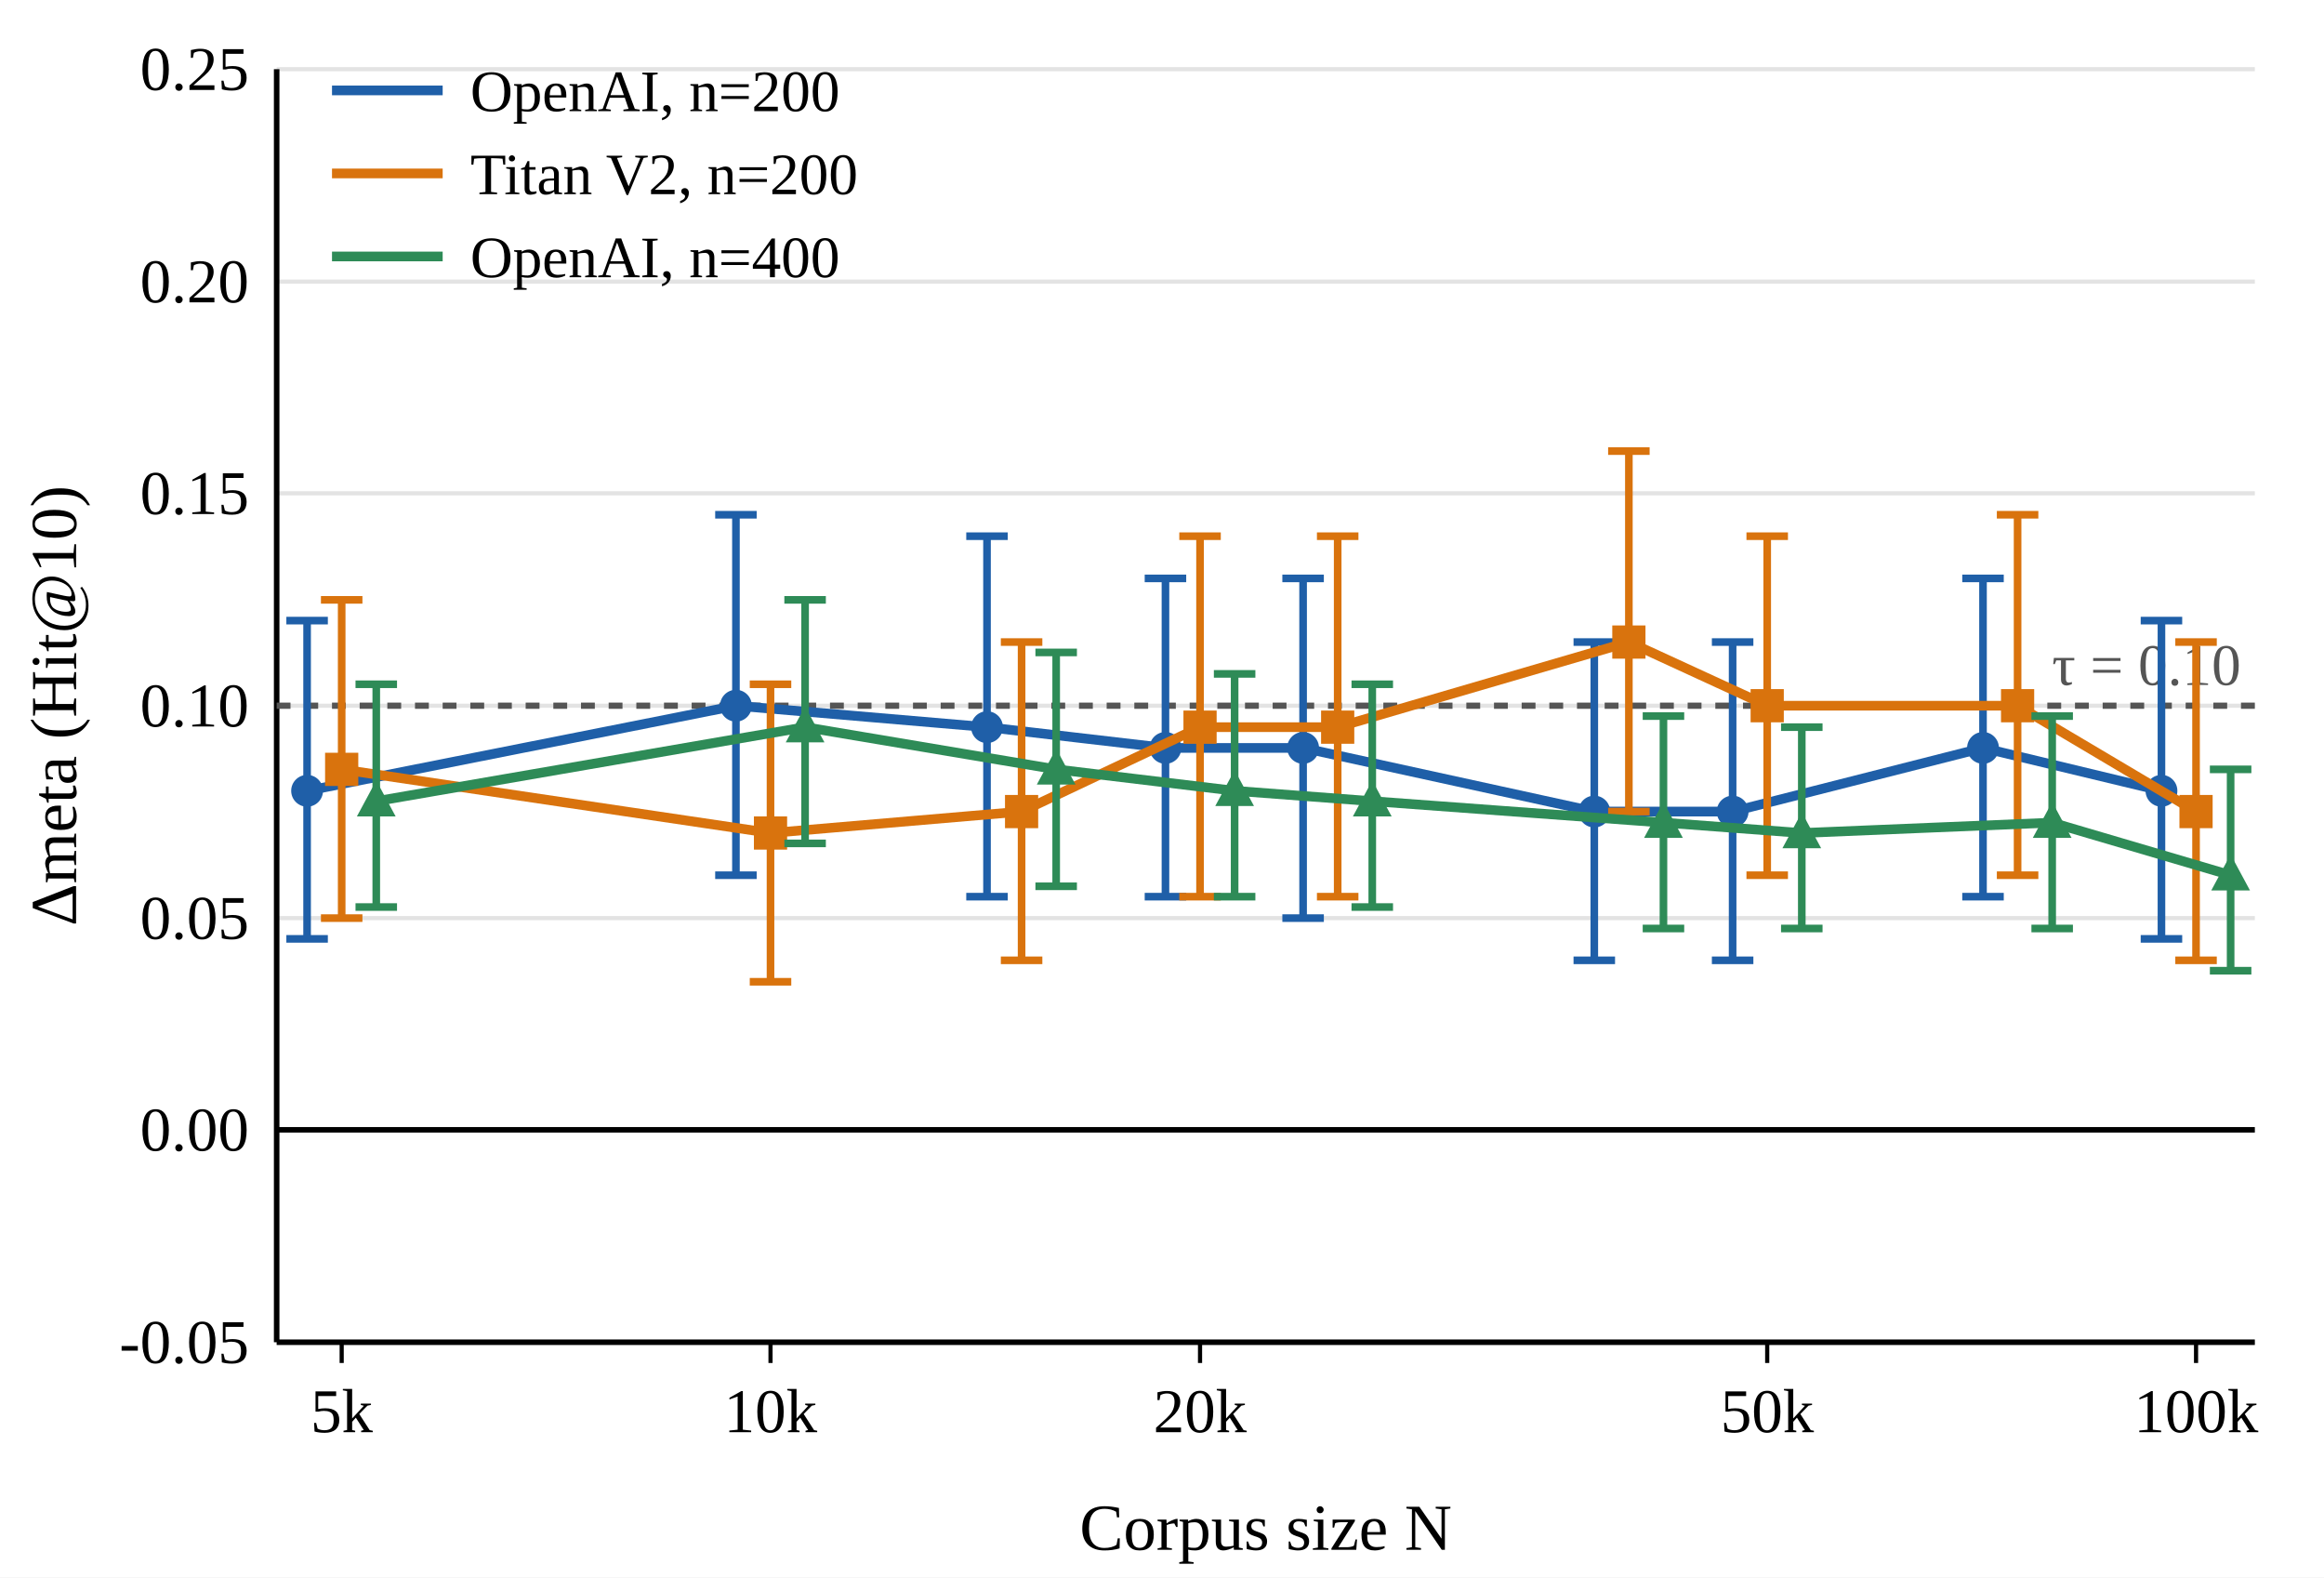
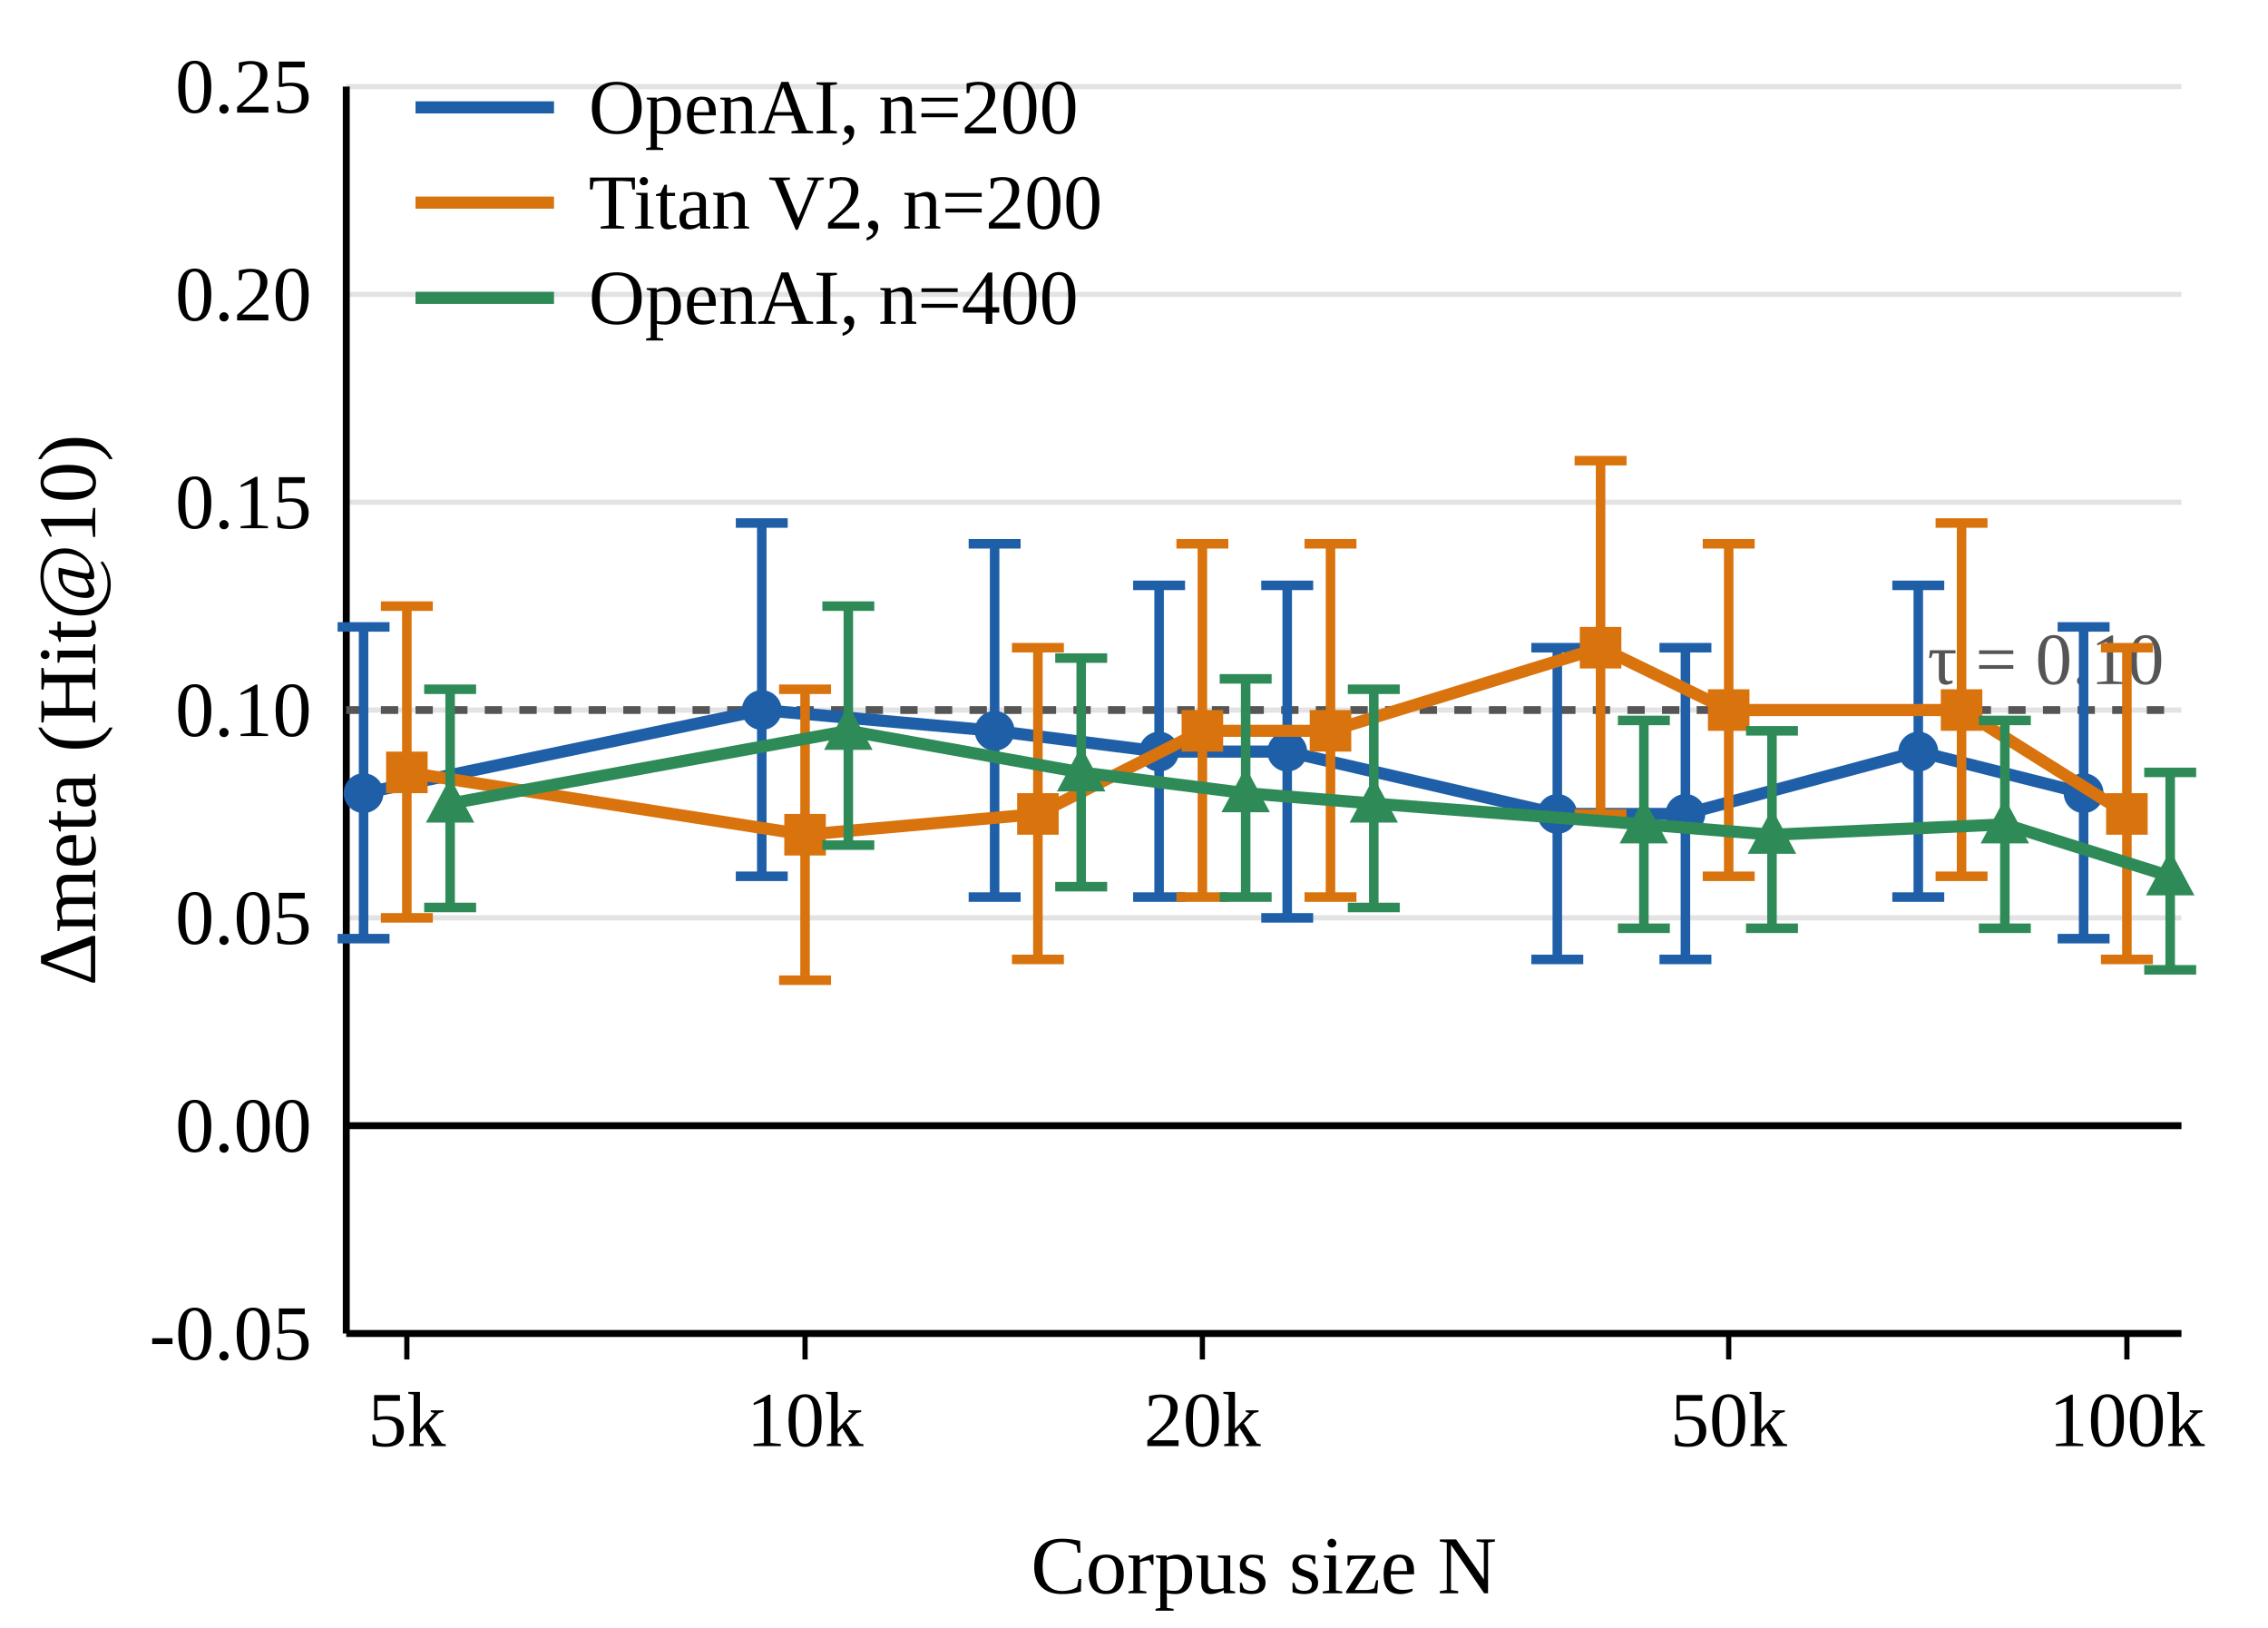
- <svg xmlns="http://www.w3.org/2000/svg" width="336" height="228" viewBox="0 0 336 228" font-family="Times New Roman, Times, serif">
-   <rect width="336" height="228" fill="#fff" />
-   <line x1="40" x2="326" y1="194.0" y2="194.0" stroke="#e3e3e3" stroke-width="0.6" />
-   <text x="36" y="197.0" font-size="9" text-anchor="end">-0.05</text>
-   <line x1="40" x2="326" y1="163.3" y2="163.3" stroke="#e3e3e3" stroke-width="0.6" />
-   <text x="36" y="166.3" font-size="9" text-anchor="end">0.00</text>
-   <line x1="40" x2="326" y1="132.7" y2="132.7" stroke="#e3e3e3" stroke-width="0.6" />
-   <text x="36" y="135.7" font-size="9" text-anchor="end">0.05</text>
-   <line x1="40" x2="326" y1="102.0" y2="102.0" stroke="#e3e3e3" stroke-width="0.6" />
-   <text x="36" y="105.0" font-size="9" text-anchor="end">0.10</text>
-   <line x1="40" x2="326" y1="71.3" y2="71.3" stroke="#e3e3e3" stroke-width="0.6" />
-   <text x="36" y="74.3" font-size="9" text-anchor="end">0.15</text>
-   <line x1="40" x2="326" y1="40.7" y2="40.7" stroke="#e3e3e3" stroke-width="0.6" />
-   <text x="36" y="43.7" font-size="9" text-anchor="end">0.20</text>
-   <line x1="40" x2="326" y1="10.0" y2="10.0" stroke="#e3e3e3" stroke-width="0.6" />
+ <svg xmlns="http://www.w3.org/2000/svg" width="262" height="188" viewBox="0 0 262 188" font-family="Times New Roman, Times, serif">
+   <rect width="262" height="188" fill="#fff" />
+   <line x1="40" x2="252" y1="154.0" y2="154.0" stroke="#e3e3e3" stroke-width="0.6" />
+   <text x="36" y="157.0" font-size="9" text-anchor="end">-0.05</text>
+   <line x1="40" x2="252" y1="130.0" y2="130.0" stroke="#e3e3e3" stroke-width="0.6" />
+   <text x="36" y="133.0" font-size="9" text-anchor="end">0.00</text>
+   <line x1="40" x2="252" y1="106.0" y2="106.0" stroke="#e3e3e3" stroke-width="0.6" />
+   <text x="36" y="109.0" font-size="9" text-anchor="end">0.05</text>
+   <line x1="40" x2="252" y1="82.0" y2="82.0" stroke="#e3e3e3" stroke-width="0.6" />
+   <text x="36" y="85.0" font-size="9" text-anchor="end">0.10</text>
+   <line x1="40" x2="252" y1="58.0" y2="58.0" stroke="#e3e3e3" stroke-width="0.6" />
+   <text x="36" y="61.0" font-size="9" text-anchor="end">0.15</text>
+   <line x1="40" x2="252" y1="34.0" y2="34.0" stroke="#e3e3e3" stroke-width="0.6" />
+   <text x="36" y="37.0" font-size="9" text-anchor="end">0.20</text>
+   <line x1="40" x2="252" y1="10.0" y2="10.0" stroke="#e3e3e3" stroke-width="0.6" />
  <text x="36" y="13.0" font-size="9" text-anchor="end">0.25</text>
-   <line x1="49.4" x2="49.4" y1="194" y2="197" stroke="#000" stroke-width="0.6" />
-   <text x="49.4" y="207" font-size="9" text-anchor="middle">5k</text>
-   <line x1="111.4" x2="111.4" y1="194" y2="197" stroke="#000" stroke-width="0.6" />
-   <text x="111.4" y="207" font-size="9" text-anchor="middle">10k</text>
-   <line x1="173.5" x2="173.5" y1="194" y2="197" stroke="#000" stroke-width="0.6" />
-   <text x="173.5" y="207" font-size="9" text-anchor="middle">20k</text>
-   <line x1="255.5" x2="255.5" y1="194" y2="197" stroke="#000" stroke-width="0.6" />
-   <text x="255.5" y="207" font-size="9" text-anchor="middle">50k</text>
-   <line x1="317.5" x2="317.5" y1="194" y2="197" stroke="#000" stroke-width="0.6" />
-   <text x="317.5" y="207" font-size="9" text-anchor="middle">100k</text>
-   <line x1="40" x2="326" y1="194" y2="194" stroke="#000" stroke-width="0.8" />
-   <line x1="40" x2="40" y1="10" y2="194" stroke="#000" stroke-width="0.8" />
-   <text x="183.0" y="224" font-size="9.5" text-anchor="middle">Corpus size N</text>
-   <text x="11" y="102.0" font-size="9.5" text-anchor="middle" transform="rotate(-90 11 102.0)">Δmeta (Hit@10)</text>
-   <line x1="40" x2="326" y1="163.3" y2="163.3" stroke="#000" stroke-width="0.8" />
-   <line x1="40" x2="326" y1="102.0" y2="102.0" stroke="#555555" stroke-width="0.9" stroke-dasharray="2 2" />
-   <text x="324" y="99.0" font-size="8.5" text-anchor="end" fill="#555555">τ = 0.10</text>
-   <line x1="44.4" x2="44.4" y1="135.7" y2="89.7" stroke="#1f5fa8" stroke-width="1.1" />
-   <line x1="41.4" x2="47.4" y1="135.7" y2="135.7" stroke="#1f5fa8" stroke-width="1.1" />
-   <line x1="41.4" x2="47.4" y1="89.7" y2="89.7" stroke="#1f5fa8" stroke-width="1.1" />
-   <circle cx="44.4" cy="114.3" r="2.3" fill="#1f5fa8" />
-   <line x1="106.4" x2="106.4" y1="126.5" y2="74.4" stroke="#1f5fa8" stroke-width="1.1" />
-   <line x1="103.4" x2="109.4" y1="126.5" y2="126.5" stroke="#1f5fa8" stroke-width="1.1" />
-   <line x1="103.4" x2="109.4" y1="74.4" y2="74.4" stroke="#1f5fa8" stroke-width="1.1" />
-   <circle cx="106.4" cy="102.0" r="2.3" fill="#1f5fa8" />
-   <line x1="142.7" x2="142.7" y1="129.6" y2="77.5" stroke="#1f5fa8" stroke-width="1.1" />
-   <line x1="139.7" x2="145.7" y1="129.6" y2="129.6" stroke="#1f5fa8" stroke-width="1.1" />
-   <line x1="139.7" x2="145.7" y1="77.5" y2="77.5" stroke="#1f5fa8" stroke-width="1.1" />
-   <circle cx="142.7" cy="105.1" r="2.3" fill="#1f5fa8" />
-   <line x1="168.5" x2="168.5" y1="129.6" y2="83.6" stroke="#1f5fa8" stroke-width="1.1" />
-   <line x1="165.5" x2="171.5" y1="129.6" y2="129.6" stroke="#1f5fa8" stroke-width="1.1" />
-   <line x1="165.5" x2="171.5" y1="83.6" y2="83.6" stroke="#1f5fa8" stroke-width="1.1" />
-   <circle cx="168.5" cy="108.1" r="2.3" fill="#1f5fa8" />
-   <line x1="188.4" x2="188.4" y1="132.7" y2="83.6" stroke="#1f5fa8" stroke-width="1.1" />
-   <line x1="185.4" x2="191.4" y1="132.7" y2="132.7" stroke="#1f5fa8" stroke-width="1.1" />
-   <line x1="185.4" x2="191.4" y1="83.6" y2="83.6" stroke="#1f5fa8" stroke-width="1.1" />
-   <circle cx="188.4" cy="108.1" r="2.3" fill="#1f5fa8" />
-   <line x1="230.5" x2="230.5" y1="138.8" y2="92.8" stroke="#1f5fa8" stroke-width="1.1" />
-   <line x1="227.5" x2="233.5" y1="138.8" y2="138.8" stroke="#1f5fa8" stroke-width="1.1" />
-   <line x1="227.5" x2="233.5" y1="92.8" y2="92.8" stroke="#1f5fa8" stroke-width="1.1" />
-   <circle cx="230.5" cy="117.3" r="2.3" fill="#1f5fa8" />
-   <line x1="250.5" x2="250.5" y1="138.8" y2="92.8" stroke="#1f5fa8" stroke-width="1.1" />
-   <line x1="247.5" x2="253.5" y1="138.8" y2="138.8" stroke="#1f5fa8" stroke-width="1.1" />
-   <line x1="247.5" x2="253.5" y1="92.8" y2="92.8" stroke="#1f5fa8" stroke-width="1.1" />
-   <circle cx="250.5" cy="117.3" r="2.3" fill="#1f5fa8" />
-   <line x1="286.7" x2="286.7" y1="129.6" y2="83.6" stroke="#1f5fa8" stroke-width="1.1" />
-   <line x1="283.7" x2="289.7" y1="129.6" y2="129.6" stroke="#1f5fa8" stroke-width="1.1" />
-   <line x1="283.7" x2="289.7" y1="83.6" y2="83.6" stroke="#1f5fa8" stroke-width="1.1" />
-   <circle cx="286.7" cy="108.1" r="2.3" fill="#1f5fa8" />
-   <line x1="312.5" x2="312.5" y1="135.7" y2="89.7" stroke="#1f5fa8" stroke-width="1.1" />
-   <line x1="309.5" x2="315.5" y1="135.7" y2="135.7" stroke="#1f5fa8" stroke-width="1.1" />
-   <line x1="309.5" x2="315.5" y1="89.7" y2="89.7" stroke="#1f5fa8" stroke-width="1.1" />
-   <circle cx="312.5" cy="114.3" r="2.3" fill="#1f5fa8" />
-   <polyline points="44.4,114.3 106.4,102.0 142.7,105.1 168.5,108.1 188.4,108.1 230.5,117.3 250.5,117.3 286.7,108.1 312.5,114.3" fill="none" stroke="#1f5fa8" stroke-width="1.4" />
-   <line x1="49.4" x2="49.4" y1="132.7" y2="86.7" stroke="#d9730d" stroke-width="1.1" />
-   <line x1="46.4" x2="52.4" y1="132.7" y2="132.7" stroke="#d9730d" stroke-width="1.1" />
-   <line x1="46.4" x2="52.4" y1="86.7" y2="86.7" stroke="#d9730d" stroke-width="1.1" />
-   <rect x="47.0" y="108.8" width="4.8" height="4.8" fill="#d9730d" />
-   <line x1="111.4" x2="111.4" y1="141.9" y2="98.9" stroke="#d9730d" stroke-width="1.1" />
-   <line x1="108.4" x2="114.4" y1="141.9" y2="141.9" stroke="#d9730d" stroke-width="1.1" />
-   <line x1="108.4" x2="114.4" y1="98.9" y2="98.9" stroke="#d9730d" stroke-width="1.1" />
-   <rect x="109.0" y="118.0" width="4.8" height="4.8" fill="#d9730d" />
-   <line x1="147.7" x2="147.7" y1="138.8" y2="92.8" stroke="#d9730d" stroke-width="1.1" />
-   <line x1="144.7" x2="150.7" y1="138.8" y2="138.8" stroke="#d9730d" stroke-width="1.1" />
-   <line x1="144.7" x2="150.7" y1="92.8" y2="92.8" stroke="#d9730d" stroke-width="1.1" />
-   <rect x="145.3" y="114.9" width="4.8" height="4.8" fill="#d9730d" />
-   <line x1="173.5" x2="173.5" y1="129.6" y2="77.5" stroke="#d9730d" stroke-width="1.1" />
-   <line x1="170.5" x2="176.5" y1="129.6" y2="129.6" stroke="#d9730d" stroke-width="1.1" />
-   <line x1="170.5" x2="176.5" y1="77.5" y2="77.5" stroke="#d9730d" stroke-width="1.1" />
-   <rect x="171.1" y="102.7" width="4.8" height="4.8" fill="#d9730d" />
-   <line x1="193.4" x2="193.4" y1="129.6" y2="77.5" stroke="#d9730d" stroke-width="1.1" />
-   <line x1="190.4" x2="196.4" y1="129.6" y2="129.6" stroke="#d9730d" stroke-width="1.1" />
-   <line x1="190.4" x2="196.4" y1="77.5" y2="77.5" stroke="#d9730d" stroke-width="1.1" />
-   <rect x="191.0" y="102.7" width="4.8" height="4.8" fill="#d9730d" />
-   <line x1="235.5" x2="235.5" y1="117.3" y2="65.2" stroke="#d9730d" stroke-width="1.1" />
-   <line x1="232.5" x2="238.5" y1="117.3" y2="117.3" stroke="#d9730d" stroke-width="1.1" />
-   <line x1="232.5" x2="238.5" y1="65.2" y2="65.2" stroke="#d9730d" stroke-width="1.1" />
-   <rect x="233.1" y="90.4" width="4.8" height="4.8" fill="#d9730d" />
-   <line x1="255.5" x2="255.5" y1="126.5" y2="77.5" stroke="#d9730d" stroke-width="1.1" />
-   <line x1="252.5" x2="258.5" y1="126.5" y2="126.5" stroke="#d9730d" stroke-width="1.1" />
-   <line x1="252.5" x2="258.5" y1="77.5" y2="77.5" stroke="#d9730d" stroke-width="1.1" />
-   <rect x="253.1" y="99.6" width="4.8" height="4.8" fill="#d9730d" />
-   <line x1="291.7" x2="291.7" y1="126.5" y2="74.4" stroke="#d9730d" stroke-width="1.1" />
-   <line x1="288.7" x2="294.7" y1="126.5" y2="126.5" stroke="#d9730d" stroke-width="1.1" />
-   <line x1="288.7" x2="294.7" y1="74.4" y2="74.4" stroke="#d9730d" stroke-width="1.1" />
-   <rect x="289.3" y="99.6" width="4.8" height="4.8" fill="#d9730d" />
-   <line x1="317.5" x2="317.5" y1="138.8" y2="92.8" stroke="#d9730d" stroke-width="1.1" />
-   <line x1="314.5" x2="320.5" y1="138.8" y2="138.8" stroke="#d9730d" stroke-width="1.1" />
-   <line x1="314.5" x2="320.5" y1="92.8" y2="92.8" stroke="#d9730d" stroke-width="1.1" />
-   <rect x="315.1" y="114.9" width="4.8" height="4.8" fill="#d9730d" />
-   <polyline points="49.4,111.2 111.4,120.4 147.7,117.3 173.5,105.1 193.4,105.1 235.5,92.8 255.5,102.0 291.7,102.0 317.5,117.3" fill="none" stroke="#d9730d" stroke-width="1.4" />
-   <line x1="54.4" x2="54.4" y1="131.1" y2="98.9" stroke="#2e8b57" stroke-width="1.1" />
-   <line x1="51.4" x2="57.4" y1="131.1" y2="131.1" stroke="#2e8b57" stroke-width="1.1" />
-   <line x1="51.4" x2="57.4" y1="98.9" y2="98.9" stroke="#2e8b57" stroke-width="1.1" />
-   <polygon points="54.4,112.8 51.6,118.0 57.2,118.0" fill="#2e8b57" />
-   <line x1="116.4" x2="116.4" y1="121.9" y2="86.7" stroke="#2e8b57" stroke-width="1.1" />
-   <line x1="113.4" x2="119.4" y1="121.9" y2="121.9" stroke="#2e8b57" stroke-width="1.1" />
-   <line x1="113.4" x2="119.4" y1="86.7" y2="86.7" stroke="#2e8b57" stroke-width="1.1" />
-   <polygon points="116.4,102.1 113.6,107.3 119.2,107.3" fill="#2e8b57" />
-   <line x1="152.7" x2="152.7" y1="128.1" y2="94.3" stroke="#2e8b57" stroke-width="1.1" />
-   <line x1="149.7" x2="155.7" y1="128.1" y2="128.1" stroke="#2e8b57" stroke-width="1.1" />
-   <line x1="149.7" x2="155.7" y1="94.3" y2="94.3" stroke="#2e8b57" stroke-width="1.1" />
-   <polygon points="152.7,108.2 149.9,113.4 155.5,113.4" fill="#2e8b57" />
-   <line x1="178.5" x2="178.5" y1="129.6" y2="97.4" stroke="#2e8b57" stroke-width="1.1" />
-   <line x1="175.5" x2="181.5" y1="129.6" y2="129.6" stroke="#2e8b57" stroke-width="1.1" />
-   <line x1="175.5" x2="181.5" y1="97.4" y2="97.4" stroke="#2e8b57" stroke-width="1.1" />
-   <polygon points="178.5,111.3 175.7,116.5 181.3,116.5" fill="#2e8b57" />
-   <line x1="198.4" x2="198.4" y1="131.1" y2="98.9" stroke="#2e8b57" stroke-width="1.1" />
-   <line x1="195.4" x2="201.4" y1="131.1" y2="131.1" stroke="#2e8b57" stroke-width="1.1" />
-   <line x1="195.4" x2="201.4" y1="98.9" y2="98.9" stroke="#2e8b57" stroke-width="1.1" />
-   <polygon points="198.4,112.8 195.6,118.0 201.2,118.0" fill="#2e8b57" />
-   <line x1="240.5" x2="240.5" y1="134.2" y2="103.5" stroke="#2e8b57" stroke-width="1.1" />
-   <line x1="237.5" x2="243.5" y1="134.2" y2="134.2" stroke="#2e8b57" stroke-width="1.1" />
-   <line x1="237.5" x2="243.5" y1="103.5" y2="103.5" stroke="#2e8b57" stroke-width="1.1" />
-   <polygon points="240.5,115.9 237.7,121.1 243.3,121.1" fill="#2e8b57" />
-   <line x1="260.5" x2="260.5" y1="134.2" y2="105.1" stroke="#2e8b57" stroke-width="1.1" />
-   <line x1="257.5" x2="263.5" y1="134.2" y2="134.2" stroke="#2e8b57" stroke-width="1.1" />
-   <line x1="257.5" x2="263.5" y1="105.1" y2="105.1" stroke="#2e8b57" stroke-width="1.1" />
-   <polygon points="260.5,117.4 257.7,122.6 263.3,122.6" fill="#2e8b57" />
-   <line x1="296.7" x2="296.7" y1="134.2" y2="103.5" stroke="#2e8b57" stroke-width="1.1" />
-   <line x1="293.7" x2="299.7" y1="134.2" y2="134.2" stroke="#2e8b57" stroke-width="1.1" />
-   <line x1="293.7" x2="299.7" y1="103.5" y2="103.5" stroke="#2e8b57" stroke-width="1.1" />
-   <polygon points="296.7,115.9 293.9,121.1 299.5,121.1" fill="#2e8b57" />
-   <line x1="322.5" x2="322.5" y1="140.3" y2="111.2" stroke="#2e8b57" stroke-width="1.1" />
-   <line x1="319.5" x2="325.5" y1="140.3" y2="140.3" stroke="#2e8b57" stroke-width="1.1" />
-   <line x1="319.5" x2="325.5" y1="111.2" y2="111.2" stroke="#2e8b57" stroke-width="1.1" />
-   <polygon points="322.5,123.5 319.7,128.7 325.3,128.7" fill="#2e8b57" />
-   <polyline points="54.4,115.8 116.4,105.1 152.7,111.2 178.5,114.3 198.4,115.8 240.5,118.9 260.5,120.4 296.7,118.9 322.5,126.5" fill="none" stroke="#2e8b57" stroke-width="1.4" />
-   <line x1="48" x2="64" y1="13.067" y2="13.067" stroke="#1f5fa8" stroke-width="1.4" />
-   <text x="68" y="16.067" font-size="8.5">OpenAI, n=200</text>
-   <line x1="48" x2="64" y1="25.067" y2="25.067" stroke="#d9730d" stroke-width="1.4" />
-   <text x="68" y="28.067" font-size="8.5">Titan V2, n=200</text>
-   <line x1="48" x2="64" y1="37.067" y2="37.067" stroke="#2e8b57" stroke-width="1.4" />
-   <text x="68" y="40.067" font-size="8.5">OpenAI, n=400</text>
+   <line x1="47.0" x2="47.0" y1="154" y2="157" stroke="#000" stroke-width="0.6" />
+   <text x="47.0" y="167" font-size="9" text-anchor="middle">5k</text>
+   <line x1="93.0" x2="93.0" y1="154" y2="157" stroke="#000" stroke-width="0.6" />
+   <text x="93.0" y="167" font-size="9" text-anchor="middle">10k</text>
+   <line x1="138.9" x2="138.9" y1="154" y2="157" stroke="#000" stroke-width="0.6" />
+   <text x="138.9" y="167" font-size="9" text-anchor="middle">20k</text>
+   <line x1="199.7" x2="199.7" y1="154" y2="157" stroke="#000" stroke-width="0.6" />
+   <text x="199.7" y="167" font-size="9" text-anchor="middle">50k</text>
+   <line x1="245.7" x2="245.7" y1="154" y2="157" stroke="#000" stroke-width="0.6" />
+   <text x="245.7" y="167" font-size="9" text-anchor="middle">100k</text>
+   <line x1="40" x2="252" y1="154" y2="154" stroke="#000" stroke-width="0.8" />
+   <line x1="40" x2="40" y1="10" y2="154" stroke="#000" stroke-width="0.8" />
+   <text x="146.0" y="184" font-size="9.5" text-anchor="middle">Corpus size N</text>
+   <text x="11" y="82.0" font-size="9.5" text-anchor="middle" transform="rotate(-90 11 82.0)">Δmeta (Hit@10)</text>
+   <line x1="40" x2="252" y1="130.0" y2="130.0" stroke="#000" stroke-width="0.8" />
+   <line x1="40" x2="252" y1="82.0" y2="82.0" stroke="#555555" stroke-width="0.9" stroke-dasharray="2 2" />
+   <text x="250" y="79.0" font-size="8.5" text-anchor="end" fill="#555555">τ = 0.10</text>
+   <line x1="42.0" x2="42.0" y1="108.4" y2="72.4" stroke="#1f5fa8" stroke-width="1.1" />
+   <line x1="39.0" x2="45.0" y1="108.4" y2="108.4" stroke="#1f5fa8" stroke-width="1.1" />
+   <line x1="39.0" x2="45.0" y1="72.4" y2="72.4" stroke="#1f5fa8" stroke-width="1.1" />
+   <circle cx="42.0" cy="91.6" r="2.3" fill="#1f5fa8" />
+   <line x1="88.0" x2="88.0" y1="101.2" y2="60.4" stroke="#1f5fa8" stroke-width="1.1" />
+   <line x1="85.0" x2="91.0" y1="101.2" y2="101.2" stroke="#1f5fa8" stroke-width="1.1" />
+   <line x1="85.0" x2="91.0" y1="60.4" y2="60.4" stroke="#1f5fa8" stroke-width="1.1" />
+   <circle cx="88.0" cy="82.0" r="2.3" fill="#1f5fa8" />
+   <line x1="114.9" x2="114.9" y1="103.6" y2="62.8" stroke="#1f5fa8" stroke-width="1.1" />
+   <line x1="111.9" x2="117.9" y1="103.6" y2="103.6" stroke="#1f5fa8" stroke-width="1.1" />
+   <line x1="111.9" x2="117.9" y1="62.8" y2="62.8" stroke="#1f5fa8" stroke-width="1.1" />
+   <circle cx="114.9" cy="84.4" r="2.3" fill="#1f5fa8" />
+   <line x1="133.9" x2="133.9" y1="103.6" y2="67.6" stroke="#1f5fa8" stroke-width="1.1" />
+   <line x1="130.9" x2="136.9" y1="103.6" y2="103.6" stroke="#1f5fa8" stroke-width="1.1" />
+   <line x1="130.9" x2="136.9" y1="67.6" y2="67.6" stroke="#1f5fa8" stroke-width="1.1" />
+   <circle cx="133.9" cy="86.8" r="2.3" fill="#1f5fa8" />
+   <line x1="148.7" x2="148.7" y1="106.0" y2="67.6" stroke="#1f5fa8" stroke-width="1.1" />
+   <line x1="145.7" x2="151.7" y1="106.0" y2="106.0" stroke="#1f5fa8" stroke-width="1.1" />
+   <line x1="145.7" x2="151.7" y1="67.6" y2="67.6" stroke="#1f5fa8" stroke-width="1.1" />
+   <circle cx="148.7" cy="86.8" r="2.3" fill="#1f5fa8" />
+   <line x1="179.9" x2="179.9" y1="110.8" y2="74.8" stroke="#1f5fa8" stroke-width="1.1" />
+   <line x1="176.9" x2="182.9" y1="110.8" y2="110.8" stroke="#1f5fa8" stroke-width="1.1" />
+   <line x1="176.9" x2="182.9" y1="74.8" y2="74.8" stroke="#1f5fa8" stroke-width="1.1" />
+   <circle cx="179.9" cy="94.0" r="2.3" fill="#1f5fa8" />
+   <line x1="194.7" x2="194.7" y1="110.8" y2="74.8" stroke="#1f5fa8" stroke-width="1.1" />
+   <line x1="191.7" x2="197.7" y1="110.8" y2="110.8" stroke="#1f5fa8" stroke-width="1.1" />
+   <line x1="191.7" x2="197.7" y1="74.8" y2="74.8" stroke="#1f5fa8" stroke-width="1.1" />
+   <circle cx="194.7" cy="94.0" r="2.3" fill="#1f5fa8" />
+   <line x1="221.6" x2="221.6" y1="103.6" y2="67.6" stroke="#1f5fa8" stroke-width="1.1" />
+   <line x1="218.6" x2="224.6" y1="103.6" y2="103.6" stroke="#1f5fa8" stroke-width="1.1" />
+   <line x1="218.6" x2="224.6" y1="67.6" y2="67.6" stroke="#1f5fa8" stroke-width="1.1" />
+   <circle cx="221.6" cy="86.8" r="2.3" fill="#1f5fa8" />
+   <line x1="240.7" x2="240.7" y1="108.4" y2="72.4" stroke="#1f5fa8" stroke-width="1.1" />
+   <line x1="237.7" x2="243.7" y1="108.4" y2="108.4" stroke="#1f5fa8" stroke-width="1.1" />
+   <line x1="237.7" x2="243.7" y1="72.4" y2="72.4" stroke="#1f5fa8" stroke-width="1.1" />
+   <circle cx="240.7" cy="91.6" r="2.3" fill="#1f5fa8" />
+   <polyline points="42.0,91.6 88.0,82.0 114.9,84.4 133.9,86.8 148.7,86.8 179.9,94.0 194.7,94.0 221.6,86.8 240.7,91.6" fill="none" stroke="#1f5fa8" stroke-width="1.4" />
+   <line x1="47.0" x2="47.0" y1="106.0" y2="70.0" stroke="#d9730d" stroke-width="1.1" />
+   <line x1="44.0" x2="50.0" y1="106.0" y2="106.0" stroke="#d9730d" stroke-width="1.1" />
+   <line x1="44.0" x2="50.0" y1="70.0" y2="70.0" stroke="#d9730d" stroke-width="1.1" />
+   <rect x="44.6" y="86.8" width="4.8" height="4.8" fill="#d9730d" />
+   <line x1="93.0" x2="93.0" y1="113.2" y2="79.6" stroke="#d9730d" stroke-width="1.1" />
+   <line x1="90.0" x2="96.0" y1="113.2" y2="113.2" stroke="#d9730d" stroke-width="1.1" />
+   <line x1="90.0" x2="96.0" y1="79.6" y2="79.6" stroke="#d9730d" stroke-width="1.1" />
+   <rect x="90.6" y="94.0" width="4.8" height="4.8" fill="#d9730d" />
+   <line x1="119.9" x2="119.9" y1="110.8" y2="74.8" stroke="#d9730d" stroke-width="1.1" />
+   <line x1="116.9" x2="122.9" y1="110.8" y2="110.8" stroke="#d9730d" stroke-width="1.1" />
+   <line x1="116.9" x2="122.9" y1="74.8" y2="74.8" stroke="#d9730d" stroke-width="1.1" />
+   <rect x="117.5" y="91.6" width="4.8" height="4.8" fill="#d9730d" />
+   <line x1="138.9" x2="138.9" y1="103.6" y2="62.8" stroke="#d9730d" stroke-width="1.1" />
+   <line x1="135.9" x2="141.9" y1="103.6" y2="103.6" stroke="#d9730d" stroke-width="1.1" />
+   <line x1="135.9" x2="141.9" y1="62.8" y2="62.8" stroke="#d9730d" stroke-width="1.1" />
+   <rect x="136.5" y="82.0" width="4.8" height="4.8" fill="#d9730d" />
+   <line x1="153.7" x2="153.7" y1="103.6" y2="62.8" stroke="#d9730d" stroke-width="1.1" />
+   <line x1="150.7" x2="156.7" y1="103.6" y2="103.6" stroke="#d9730d" stroke-width="1.1" />
+   <line x1="150.7" x2="156.7" y1="62.8" y2="62.8" stroke="#d9730d" stroke-width="1.1" />
+   <rect x="151.3" y="82.0" width="4.8" height="4.8" fill="#d9730d" />
+   <line x1="184.9" x2="184.9" y1="94.0" y2="53.2" stroke="#d9730d" stroke-width="1.1" />
+   <line x1="181.9" x2="187.9" y1="94.0" y2="94.0" stroke="#d9730d" stroke-width="1.1" />
+   <line x1="181.9" x2="187.9" y1="53.2" y2="53.2" stroke="#d9730d" stroke-width="1.1" />
+   <rect x="182.5" y="72.4" width="4.8" height="4.8" fill="#d9730d" />
+   <line x1="199.7" x2="199.7" y1="101.2" y2="62.8" stroke="#d9730d" stroke-width="1.1" />
+   <line x1="196.7" x2="202.7" y1="101.2" y2="101.2" stroke="#d9730d" stroke-width="1.1" />
+   <line x1="196.7" x2="202.7" y1="62.8" y2="62.8" stroke="#d9730d" stroke-width="1.1" />
+   <rect x="197.3" y="79.6" width="4.8" height="4.8" fill="#d9730d" />
+   <line x1="226.6" x2="226.6" y1="101.2" y2="60.4" stroke="#d9730d" stroke-width="1.1" />
+   <line x1="223.6" x2="229.6" y1="101.2" y2="101.2" stroke="#d9730d" stroke-width="1.1" />
+   <line x1="223.6" x2="229.6" y1="60.4" y2="60.4" stroke="#d9730d" stroke-width="1.1" />
+   <rect x="224.2" y="79.6" width="4.8" height="4.8" fill="#d9730d" />
+   <line x1="245.7" x2="245.7" y1="110.8" y2="74.8" stroke="#d9730d" stroke-width="1.1" />
+   <line x1="242.7" x2="248.7" y1="110.8" y2="110.8" stroke="#d9730d" stroke-width="1.1" />
+   <line x1="242.7" x2="248.7" y1="74.8" y2="74.8" stroke="#d9730d" stroke-width="1.1" />
+   <rect x="243.3" y="91.6" width="4.8" height="4.8" fill="#d9730d" />
+   <polyline points="47.0,89.2 93.0,96.4 119.9,94.0 138.9,84.4 153.7,84.4 184.9,74.8 199.7,82.0 226.6,82.0 245.7,94.0" fill="none" stroke="#d9730d" stroke-width="1.4" />
+   <line x1="52.0" x2="52.0" y1="104.8" y2="79.6" stroke="#2e8b57" stroke-width="1.1" />
+   <line x1="49.0" x2="55.0" y1="104.8" y2="104.8" stroke="#2e8b57" stroke-width="1.1" />
+   <line x1="49.0" x2="55.0" y1="79.6" y2="79.6" stroke="#2e8b57" stroke-width="1.1" />
+   <polygon points="52.0,89.8 49.2,95.0 54.8,95.0" fill="#2e8b57" />
+   <line x1="98.0" x2="98.0" y1="97.6" y2="70.0" stroke="#2e8b57" stroke-width="1.1" />
+   <line x1="95.0" x2="101.0" y1="97.6" y2="97.6" stroke="#2e8b57" stroke-width="1.1" />
+   <line x1="95.0" x2="101.0" y1="70.0" y2="70.0" stroke="#2e8b57" stroke-width="1.1" />
+   <polygon points="98.0,81.4 95.2,86.6 100.8,86.6" fill="#2e8b57" />
+   <line x1="124.9" x2="124.9" y1="102.4" y2="76.0" stroke="#2e8b57" stroke-width="1.1" />
+   <line x1="121.9" x2="127.9" y1="102.4" y2="102.4" stroke="#2e8b57" stroke-width="1.1" />
+   <line x1="121.9" x2="127.9" y1="76.0" y2="76.0" stroke="#2e8b57" stroke-width="1.1" />
+   <polygon points="124.9,86.2 122.1,91.4 127.7,91.4" fill="#2e8b57" />
+   <line x1="143.9" x2="143.9" y1="103.6" y2="78.4" stroke="#2e8b57" stroke-width="1.1" />
+   <line x1="140.9" x2="146.9" y1="103.6" y2="103.6" stroke="#2e8b57" stroke-width="1.1" />
+   <line x1="140.9" x2="146.9" y1="78.4" y2="78.4" stroke="#2e8b57" stroke-width="1.1" />
+   <polygon points="143.9,88.6 141.1,93.8 146.7,93.8" fill="#2e8b57" />
+   <line x1="158.7" x2="158.7" y1="104.8" y2="79.6" stroke="#2e8b57" stroke-width="1.1" />
+   <line x1="155.7" x2="161.7" y1="104.8" y2="104.8" stroke="#2e8b57" stroke-width="1.1" />
+   <line x1="155.7" x2="161.7" y1="79.6" y2="79.6" stroke="#2e8b57" stroke-width="1.1" />
+   <polygon points="158.7,89.8 155.9,95.0 161.5,95.0" fill="#2e8b57" />
+   <line x1="189.9" x2="189.9" y1="107.2" y2="83.2" stroke="#2e8b57" stroke-width="1.1" />
+   <line x1="186.9" x2="192.9" y1="107.2" y2="107.2" stroke="#2e8b57" stroke-width="1.1" />
+   <line x1="186.9" x2="192.9" y1="83.2" y2="83.2" stroke="#2e8b57" stroke-width="1.1" />
+   <polygon points="189.9,92.2 187.1,97.4 192.7,97.4" fill="#2e8b57" />
+   <line x1="204.7" x2="204.7" y1="107.2" y2="84.4" stroke="#2e8b57" stroke-width="1.1" />
+   <line x1="201.7" x2="207.7" y1="107.2" y2="107.2" stroke="#2e8b57" stroke-width="1.1" />
+   <line x1="201.7" x2="207.7" y1="84.4" y2="84.4" stroke="#2e8b57" stroke-width="1.1" />
+   <polygon points="204.7,93.4 201.9,98.6 207.5,98.6" fill="#2e8b57" />
+   <line x1="231.6" x2="231.6" y1="107.2" y2="83.2" stroke="#2e8b57" stroke-width="1.1" />
+   <line x1="228.6" x2="234.6" y1="107.2" y2="107.2" stroke="#2e8b57" stroke-width="1.1" />
+   <line x1="228.6" x2="234.6" y1="83.2" y2="83.2" stroke="#2e8b57" stroke-width="1.1" />
+   <polygon points="231.6,92.2 228.8,97.4 234.4,97.4" fill="#2e8b57" />
+   <line x1="250.7" x2="250.7" y1="112.0" y2="89.2" stroke="#2e8b57" stroke-width="1.1" />
+   <line x1="247.7" x2="253.7" y1="112.0" y2="112.0" stroke="#2e8b57" stroke-width="1.1" />
+   <line x1="247.7" x2="253.7" y1="89.2" y2="89.2" stroke="#2e8b57" stroke-width="1.1" />
+   <polygon points="250.7,98.2 247.9,103.4 253.5,103.4" fill="#2e8b57" />
+   <polyline points="52.0,92.8 98.0,84.4 124.9,89.2 143.9,91.6 158.7,92.8 189.9,95.2 204.7,96.4 231.6,95.2 250.7,101.2" fill="none" stroke="#2e8b57" stroke-width="1.4" />
+   <line x1="48" x2="64" y1="12.4" y2="12.4" stroke="#1f5fa8" stroke-width="1.4" />
+   <text x="68" y="15.4" font-size="9">OpenAI, n=200</text>
+   <line x1="48" x2="64" y1="23.4" y2="23.4" stroke="#d9730d" stroke-width="1.4" />
+   <text x="68" y="26.4" font-size="9">Titan V2, n=200</text>
+   <line x1="48" x2="64" y1="34.4" y2="34.4" stroke="#2e8b57" stroke-width="1.4" />
+   <text x="68" y="37.4" font-size="9">OpenAI, n=400</text>
</svg>
